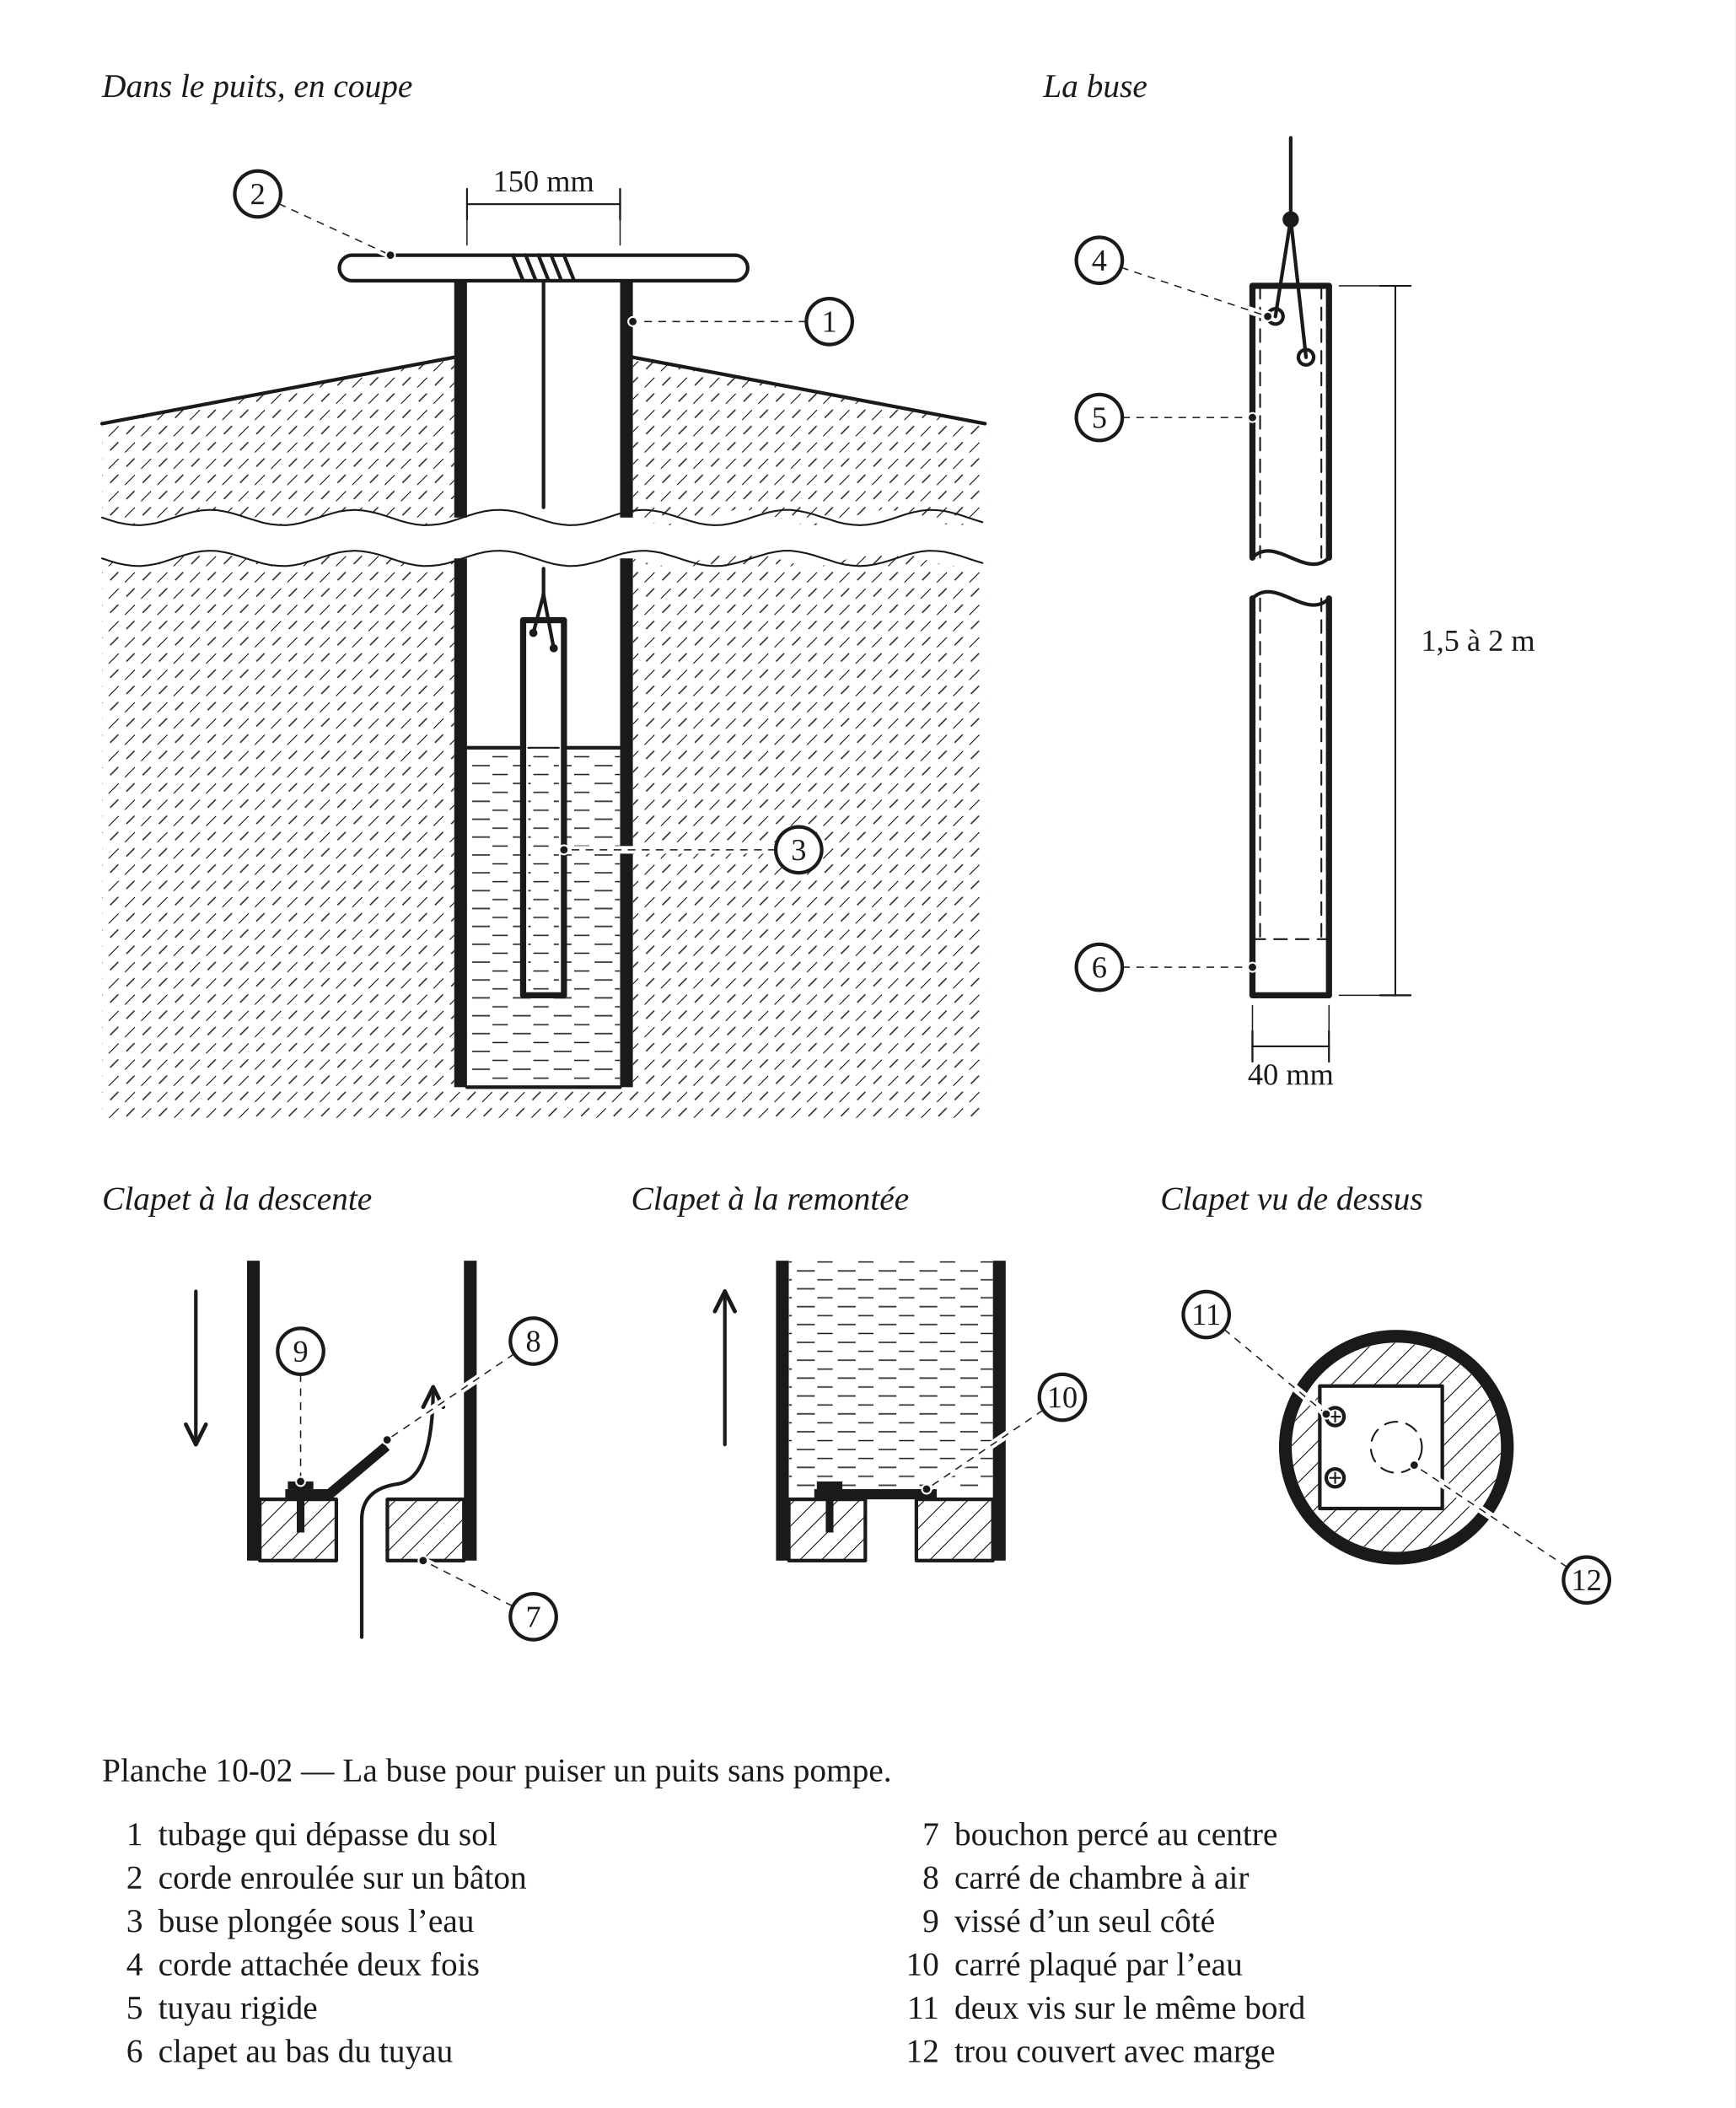
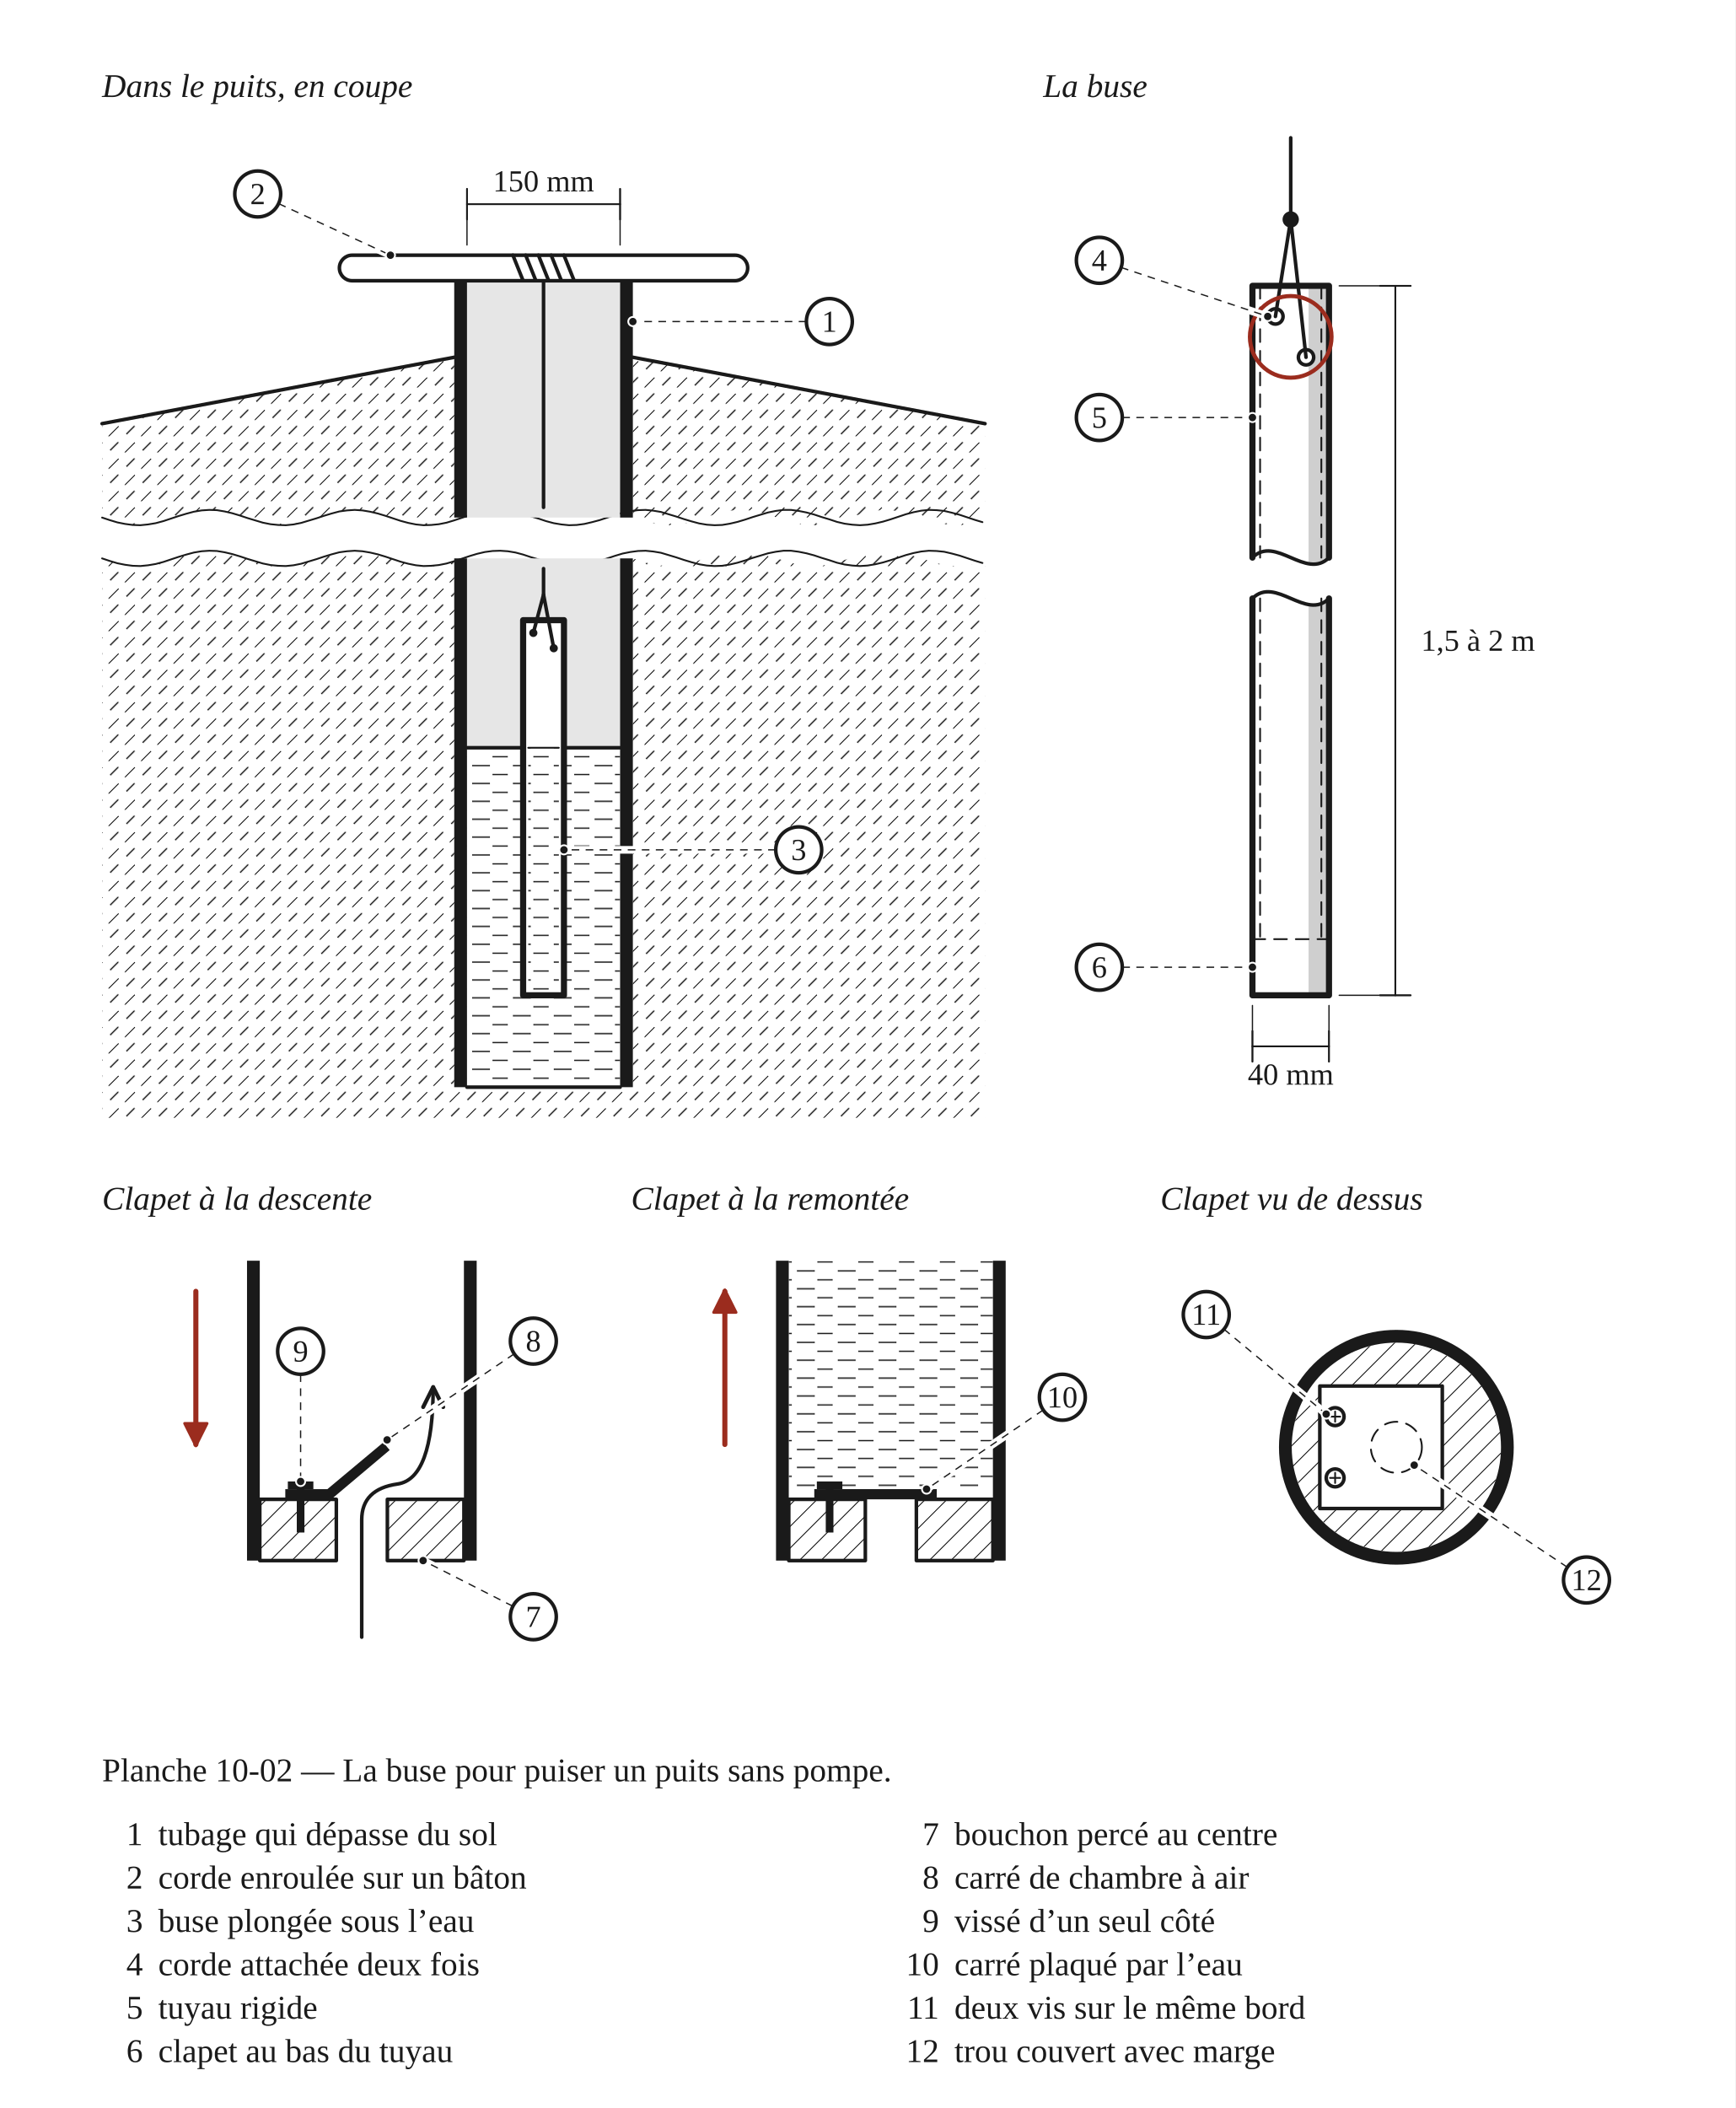
<svg xmlns="http://www.w3.org/2000/svg" width="680" height="826" viewBox="0 0 680 826" role="img">
  <defs>
    <pattern id="h-bois" width="6" height="6" patternUnits="userSpaceOnUse" patternTransform="rotate(45)">
      <line x1="0" y1="0" x2="0" y2="6" stroke="#1A1A1A" stroke-width="0.7" />
    </pattern>
    <pattern id="h-terre" width="9" height="9" patternUnits="userSpaceOnUse" patternTransform="rotate(45)">
      <line x1="0" y1="0" x2="0" y2="5.5" stroke="#1A1A1A" stroke-width="0.7" />
      <line x1="4.5" y1="4.5" x2="4.5" y2="9" stroke="#1A1A1A" stroke-width="0.5" />
    </pattern>
    <pattern id="h-eau" width="16" height="7" patternUnits="userSpaceOnUse">
      <line x1="1" y1="2" x2="8" y2="2" stroke="#1A1A1A" stroke-width="0.5" />
      <line x1="9" y1="5.5" x2="15" y2="5.5" stroke="#1A1A1A" stroke-width="0.5" />
    </pattern>
    <marker id="fl" viewBox="0 0 10 10" refX="9" refY="5" markerWidth="7" markerHeight="7" orient="auto-start-reverse">
      <path d="M1 1 L9 5 L1 9" fill="none" stroke="#1A1A1A" stroke-width="1.6" stroke-linecap="round" stroke-linejoin="round" />
    </marker>
+     <marker id="fl-r" viewBox="0 0 10 10" refX="8.5" refY="5" markerWidth="5.5" markerHeight="5.5" orient="auto-start-reverse">
+       <path d="M1 1 L9 5 L1 9 Z" fill="#9B2C1E" stroke="#9B2C1E" stroke-width="1" stroke-linejoin="round" />
+     </marker>
  </defs>
  <rect x="0" y="0" width="680" height="826" fill="#FFFFFF" />
  <text x="40" y="38" font-family="Georgia, 'Times New Roman', serif" font-size="13" font-style="italic" fill="#1A1A1A">Dans le puits, en coupe</text>
  <g transform="translate(40 46)" data-vue="puits">
    <path d="M0 120 L138 94 L138 156.8 L138 157.9 L135 158.8 L132 159.4 L129 159.7 L126 159.8 L123 159.5 L120 158.9 L117 158.1 L114 157.1 L111 156.1 L108 155.2 L105 154.5 L102 154 L99 153.8 L96 154 L93 154.4 L90 155.2 L87 156.1 L84 157.1 L81 158 L78 158.9 L75 159.5 L72 159.8 L69 159.7 L66 159.4 L63 158.8 L60 157.9 L57 157 L54 156 L51 155.1 L48 154.4 L45 153.9 L42 153.8 L39 154 L36 154.5 L33 155.3 L30 156.2 L27 157.2 L24 158.2 L21 159 L18 159.5 L15 159.8 L12 159.7 L9 159.3 L6 158.7 L3 157.8 L0 156.8 Z" fill="url(#h-terre)" stroke="none" />
    <path d="M208 94 L346 120 L346 157.9 L343 158.8 L340 159.4 L337 159.7 L334 159.8 L331 159.5 L328 158.9 L325 158.1 L322 157.1 L319 156.1 L316 155.2 L313 154.5 L310 154 L307 153.8 L304 154 L301 154.4 L298 155.2 L295 156.1 L292 157.1 L289 158 L286 158.9 L283 159.5 L280 159.8 L277 159.7 L274 159.4 L271 158.8 L268 157.9 L265 157 L262 156 L259 155.1 L256 154.4 L253 153.9 L250 153.8 L247 154 L244 154.5 L241 155.3 L238 156.2 L235 157.2 L232 158.2 L229 159 L226 159.5 L223 159.8 L220 159.7 L217 159.3 L214 158.7 L211 157.8 L208 156.8 L208 156.8 Z" fill="url(#h-terre)" stroke="none" />
    <path d="M0 172.8 L3 173.8 L6 174.7 L9 175.3 L12 175.7 L15 175.8 L18 175.5 L21 175 L24 174.2 L27 173.2 L30 172.2 L33 171.3 L36 170.5 L39 170 L42 169.8 L45 169.9 L48 170.4 L51 171.1 L54 172 L57 173 L60 173.9 L63 174.8 L66 175.4 L69 175.7 L72 175.8 L75 175.5 L78 174.9 L81 174 L84 173.1 L87 172.1 L90 171.2 L93 170.4 L96 170 L99 169.8 L102 170 L105 170.5 L108 171.2 L111 172.1 L114 173.1 L117 174.1 L120 174.9 L123 175.5 L126 175.8 L129 175.7 L132 175.4 L135 174.8 L138 173.9 L138 380 L208 380 L208 172.8 L211 173.8 L214 174.7 L217 175.3 L220 175.7 L223 175.8 L226 175.5 L229 175 L232 174.2 L235 173.2 L238 172.2 L241 171.3 L244 170.5 L247 170 L250 169.8 L253 169.9 L256 170.4 L259 171.1 L262 172 L265 173 L268 173.9 L271 174.8 L274 175.4 L277 175.7 L280 175.8 L283 175.5 L286 174.9 L289 174 L292 173.1 L295 172.1 L298 171.2 L301 170.4 L304 170 L307 169.8 L310 170 L313 170.5 L316 171.2 L319 172.1 L322 173.1 L325 174.1 L328 174.9 L331 175.5 L334 175.8 L337 175.7 L340 175.4 L343 174.8 L346 173.9 L346 392 L0 392 Z" fill="url(#h-terre)" stroke="none" />
    <path d="M0 120 L138 94" fill="none" stroke="#1A1A1A" stroke-width="1.4" stroke-linejoin="round" stroke-linecap="round" />
    <path d="M208 94 L346 120" fill="none" stroke="#1A1A1A" stroke-width="1.4" stroke-linejoin="round" stroke-linecap="round" />
    <path d="M0 156.8 L3 157.8 L6 158.7 L9 159.3 L12 159.7 L15 159.8 L18 159.5 L21 159 L24 158.2 L27 157.2 L30 156.2 L33 155.3 L36 154.5 L39 154 L42 153.8 L45 153.9 L48 154.4 L51 155.1 L54 156 L57 157 L60 157.9 L63 158.8 L66 159.4 L69 159.7 L72 159.8 L75 159.5 L78 158.9 L81 158 L84 157.1 L87 156.1 L90 155.2 L93 154.4 L96 154 L99 153.8 L102 154 L105 154.5 L108 155.2 L111 156.1 L114 157.1 L117 158.1 L120 158.9 L123 159.5 L126 159.8 L129 159.7 L132 159.4 L135 158.8 L138 157.9 L141 156.9 L144 155.9 L147 155 L150 154.3 L153 153.9 L156 153.8 L159 154 L162 154.5 L165 155.3 L168 156.3 L171 157.2 L174 158.2 L177 159 L180 159.5 L183 159.8 L186 159.7 L189 159.3 L192 158.6 L195 157.8 L198 156.8 L201 155.8 L204 154.9 L207 154.3 L210 153.9 L213 153.8 L216 154.1 L219 154.6 L222 155.5 L225 156.4 L228 157.4 L231 158.3 L234 159.1 L237 159.6 L240 159.8 L243 159.7 L246 159.2 L249 158.5 L252 157.6 L255 156.6 L258 155.7 L261 154.8 L264 154.2 L267 153.8 L270 153.8 L273 154.2 L276 154.8 L279 155.6 L282 156.6 L285 157.5 L288 158.5 L291 159.2 L294 159.6 L297 159.8 L300 159.6 L303 159.1 L306 158.4 L309 157.5 L312 156.5 L315 155.5 L318 154.7 L321 154.1 L324 153.8 L327 153.9 L330 154.2 L333 154.9 L336 155.7 L339 156.7 L342 157.7 L345 158.6" fill="none" stroke="#1A1A1A" stroke-width="0.7" stroke-linejoin="round" stroke-linecap="round" />
    <path d="M0 172.8 L3 173.8 L6 174.7 L9 175.3 L12 175.7 L15 175.8 L18 175.5 L21 175 L24 174.2 L27 173.2 L30 172.2 L33 171.3 L36 170.5 L39 170 L42 169.8 L45 169.9 L48 170.4 L51 171.1 L54 172 L57 173 L60 173.9 L63 174.8 L66 175.4 L69 175.7 L72 175.8 L75 175.5 L78 174.9 L81 174 L84 173.1 L87 172.1 L90 171.2 L93 170.4 L96 170 L99 169.8 L102 170 L105 170.5 L108 171.2 L111 172.1 L114 173.1 L117 174.1 L120 174.9 L123 175.5 L126 175.8 L129 175.7 L132 175.4 L135 174.8 L138 173.9 L141 172.9 L144 171.9 L147 171 L150 170.3 L153 169.9 L156 169.8 L159 170 L162 170.5 L165 171.3 L168 172.3 L171 173.2 L174 174.2 L177 175 L180 175.5 L183 175.8 L186 175.7 L189 175.3 L192 174.6 L195 173.8 L198 172.8 L201 171.8 L204 170.9 L207 170.3 L210 169.9 L213 169.8 L216 170.1 L219 170.6 L222 171.5 L225 172.4 L228 173.4 L231 174.3 L234 175.1 L237 175.6 L240 175.8 L243 175.7 L246 175.2 L249 174.5 L252 173.6 L255 172.6 L258 171.7 L261 170.8 L264 170.2 L267 169.8 L270 169.8 L273 170.2 L276 170.8 L279 171.6 L282 172.6 L285 173.5 L288 174.5 L291 175.2 L294 175.6 L297 175.8 L300 175.6 L303 175.1 L306 174.4 L309 173.5 L312 172.5 L315 171.5 L318 170.7 L321 170.1 L324 169.8 L327 169.9 L330 170.2 L333 170.9 L336 171.7 L339 172.7 L342 173.7 L345 174.6" fill="none" stroke="#1A1A1A" stroke-width="0.7" stroke-linejoin="round" stroke-linecap="round" />
+     <rect x="143" y="64" width="60" height="92.8" fill="#E6E6E6" stroke="none" />
+     <rect x="143" y="172.8" width="60" height="74.2" fill="#E6E6E6" stroke="none" />
    <rect x="143" y="247" width="60" height="133" fill="url(#h-eau)" stroke="none" />
    <line x1="143" y1="247" x2="165" y2="247" fill="none" stroke="#1A1A1A" stroke-width="1.4" stroke-linejoin="round" stroke-linecap="round" />
    <line x1="181" y1="247" x2="203" y2="247" fill="none" stroke="#1A1A1A" stroke-width="1.4" stroke-linejoin="round" stroke-linecap="round" />
    <line x1="143" y1="380" x2="203" y2="380" fill="none" stroke="#1A1A1A" stroke-width="1.4" stroke-linejoin="round" stroke-linecap="round" />
    <rect x="138" y="64" width="5" height="92.8" fill="#1A1A1A" stroke="none" />
    <rect x="203" y="64" width="5" height="92.8" fill="#1A1A1A" stroke="none" />
    <rect x="138" y="172.8" width="5" height="207.2" fill="#1A1A1A" stroke="none" />
    <rect x="203" y="172.8" width="5" height="207.2" fill="#1A1A1A" stroke="none" />
    <rect x="165" y="197" width="16" height="147" fill="#FFFFFF" stroke="none" />
    <rect x="167" y="247" width="12" height="95" fill="url(#h-eau)" stroke="none" />
    <line x1="167" y1="247" x2="179" y2="247" fill="none" stroke="#1A1A1A" stroke-width="0.7" stroke-linejoin="round" stroke-linecap="round" />
    <rect x="165" y="197" width="16" height="147" fill="none" stroke="#1A1A1A" stroke-width="2.4" stroke-linejoin="round" stroke-linecap="round" />
    <line x1="173" y1="64" x2="173" y2="152.8" fill="none" stroke="#1A1A1A" stroke-width="1.4" stroke-linejoin="round" stroke-linecap="round" />
    <line x1="173" y1="176.8" x2="173" y2="187" fill="none" stroke="#1A1A1A" stroke-width="1.4" stroke-linejoin="round" stroke-linecap="round" />
    <path d="M169 202 L173 187 L177 208" fill="none" stroke="#1A1A1A" stroke-width="1.4" stroke-linejoin="round" stroke-linecap="round" />
    <circle cx="169" cy="202" r="1.6" fill="#1A1A1A" stroke="none" />
    <circle cx="177" cy="208" r="1.6" fill="#1A1A1A" stroke="none" />
    <path d="M98,54 H248 A5,5 0 0 1 248,64 H98 A5,5 0 0 1 98,54 Z" fill="#FFFFFF" stroke="#1A1A1A" stroke-width="1.4" stroke-linejoin="round" stroke-linecap="round" />
    <line x1="161" y1="54" x2="165" y2="64" fill="none" stroke="#1A1A1A" stroke-width="1.4" stroke-linejoin="round" stroke-linecap="round" />
    <line x1="166" y1="54" x2="170" y2="64" fill="none" stroke="#1A1A1A" stroke-width="1.4" stroke-linejoin="round" stroke-linecap="round" />
    <line x1="171" y1="54" x2="175" y2="64" fill="none" stroke="#1A1A1A" stroke-width="1.4" stroke-linejoin="round" stroke-linecap="round" />
    <line x1="176" y1="54" x2="180" y2="64" fill="none" stroke="#1A1A1A" stroke-width="1.4" stroke-linejoin="round" stroke-linecap="round" />
    <line x1="181" y1="54" x2="185" y2="64" fill="none" stroke="#1A1A1A" stroke-width="1.4" stroke-linejoin="round" stroke-linecap="round" />
    <line x1="143" y1="50" x2="143" y2="28" fill="none" stroke="#1A1A1A" stroke-width="0.5" stroke-linejoin="round" stroke-linecap="round" />
    <line x1="203" y1="50" x2="203" y2="28" fill="none" stroke="#1A1A1A" stroke-width="0.5" stroke-linejoin="round" stroke-linecap="round" />
    <line x1="143" y1="34" x2="203" y2="34" fill="none" stroke="#1A1A1A" stroke-width="0.7" stroke-linejoin="round" stroke-linecap="round" />
    <line x1="143" y1="28" x2="143" y2="40" fill="none" stroke="#1A1A1A" stroke-width="0.7" stroke-linejoin="round" stroke-linecap="round" />
    <line x1="203" y1="28" x2="203" y2="40" fill="none" stroke="#1A1A1A" stroke-width="0.7" stroke-linejoin="round" stroke-linecap="round" />
    <text x="173" y="29" text-anchor="middle" font-family="Georgia, 'Times New Roman', serif" font-size="12" fill="#1A1A1A" stroke="#FFFFFF" stroke-width="3" stroke-linejoin="round" paint-order="stroke">150 mm</text>
  </g>
  <text x="408.8" y="38" font-family="Georgia, 'Times New Roman', serif" font-size="13" font-style="italic" fill="#1A1A1A">La buse</text>
  <g transform="translate(408.8 46)" data-vue="buse">
    <rect x="82" y="66" width="30" height="106.5" fill="#FFFFFF" stroke="none" />
    <rect x="82" y="188.5" width="30" height="155.5" fill="#FFFFFF" stroke="none" />
+     <path d="M104 66 L112 66 L112 172.5 L111.3 173.1 L110.6 173.6 L109.9 174.1 L109.2 174.4 L108.5 174.7 L107.8 174.9 L107.1 175 L106.3 175.1 L105.6 175.1 L104.8 175 L104 174.9 Z" fill="#CFCFCF" stroke="none" />
+     <path d="M104 190.9 L104.8 191 L105.6 191.1 L106.3 191.1 L107.1 191 L107.8 190.9 L108.5 190.7 L109.2 190.4 L109.9 190.1 L110.6 189.6 L111.3 189.1 L112 188.5 L112 344 L104 344 Z" fill="#CFCFCF" stroke="none" />
    <line x1="85" y1="66" x2="85" y2="172.5" fill="none" stroke="#1A1A1A" stroke-width="0.7" stroke-linejoin="round" stroke-linecap="round" stroke-dasharray="5 3.5" />
    <line x1="109" y1="66" x2="109" y2="172.5" fill="none" stroke="#1A1A1A" stroke-width="0.7" stroke-linejoin="round" stroke-linecap="round" stroke-dasharray="5 3.5" />
    <line x1="85" y1="188.5" x2="85" y2="322" fill="none" stroke="#1A1A1A" stroke-width="0.7" stroke-linejoin="round" stroke-linecap="round" stroke-dasharray="5 3.5" />
    <line x1="109" y1="188.5" x2="109" y2="322" fill="none" stroke="#1A1A1A" stroke-width="0.7" stroke-linejoin="round" stroke-linecap="round" stroke-dasharray="5 3.5" />
    <line x1="82" y1="322" x2="112" y2="322" fill="none" stroke="#1A1A1A" stroke-width="0.7" stroke-linejoin="round" stroke-linecap="round" stroke-dasharray="5 3.5" />
    <path d="M82 172.5 L82 66 L112 66 L112 172.5" fill="none" stroke="#1A1A1A" stroke-width="2.4" stroke-linejoin="round" stroke-linecap="round" />
    <path d="M82 188.5 L82 344 L112 344 L112 188.5" fill="none" stroke="#1A1A1A" stroke-width="2.4" stroke-linejoin="round" stroke-linecap="round" />
    <path d="M82.02,172.48 C91.02,163.48 103.02,181.48 112.02,172.48" fill="none" stroke="#1A1A1A" stroke-width="1.4" stroke-linejoin="round" stroke-linecap="round" />
    <path d="M82.02,188.48 C91.02,179.48 103.02,197.48 112.02,188.48" fill="none" stroke="#1A1A1A" stroke-width="1.4" stroke-linejoin="round" stroke-linecap="round" />
    <circle cx="91" cy="78" r="3" fill="#FFFFFF" stroke="#1A1A1A" stroke-width="1.4" stroke-linejoin="round" stroke-linecap="round" />
    <circle cx="103" cy="94" r="3" fill="#FFFFFF" stroke="#1A1A1A" stroke-width="1.4" stroke-linejoin="round" stroke-linecap="round" />
    <line x1="97" y1="8" x2="97" y2="40" fill="none" stroke="#1A1A1A" stroke-width="1.4" stroke-linejoin="round" stroke-linecap="round" />
    <path d="M91 78 L97 40 L103 94" fill="none" stroke="#1A1A1A" stroke-width="1.4" stroke-linejoin="round" stroke-linecap="round" />
    <circle cx="97" cy="40" r="3.2" fill="#1A1A1A" stroke="none" />
+     <circle cx="97" cy="86" r="16" fill="none" stroke="#9B2C1E" stroke-width="1.6" />
    <line x1="82" y1="348" x2="82" y2="370" fill="none" stroke="#1A1A1A" stroke-width="0.5" stroke-linejoin="round" stroke-linecap="round" />
    <line x1="112" y1="348" x2="112" y2="370" fill="none" stroke="#1A1A1A" stroke-width="0.5" stroke-linejoin="round" stroke-linecap="round" />
    <line x1="82" y1="364" x2="112" y2="364" fill="none" stroke="#1A1A1A" stroke-width="0.7" stroke-linejoin="round" stroke-linecap="round" />
    <line x1="82" y1="358" x2="82" y2="370" fill="none" stroke="#1A1A1A" stroke-width="0.7" stroke-linejoin="round" stroke-linecap="round" />
    <line x1="112" y1="358" x2="112" y2="370" fill="none" stroke="#1A1A1A" stroke-width="0.7" stroke-linejoin="round" stroke-linecap="round" />
    <text x="97" y="379" text-anchor="middle" font-family="Georgia, 'Times New Roman', serif" font-size="12" fill="#1A1A1A" stroke="#FFFFFF" stroke-width="3" stroke-linejoin="round" paint-order="stroke">40 mm</text>
    <line x1="116" y1="66" x2="144" y2="66" fill="none" stroke="#1A1A1A" stroke-width="0.5" stroke-linejoin="round" stroke-linecap="round" />
    <line x1="116" y1="344" x2="144" y2="344" fill="none" stroke="#1A1A1A" stroke-width="0.5" stroke-linejoin="round" stroke-linecap="round" />
    <line x1="138" y1="66" x2="138" y2="344" fill="none" stroke="#1A1A1A" stroke-width="0.7" stroke-linejoin="round" stroke-linecap="round" />
    <line x1="132" y1="66" x2="144" y2="66" fill="none" stroke="#1A1A1A" stroke-width="0.7" stroke-linejoin="round" stroke-linecap="round" />
    <line x1="132" y1="344" x2="144" y2="344" fill="none" stroke="#1A1A1A" stroke-width="0.7" stroke-linejoin="round" stroke-linecap="round" />
    <text x="170.4" y="209" text-anchor="middle" font-family="Georgia, 'Times New Roman', serif" font-size="12" fill="#1A1A1A" stroke="#FFFFFF" stroke-width="3" stroke-linejoin="round" paint-order="stroke">1,5 à 2 m</text>
  </g>
  <text x="40" y="474" font-family="Georgia, 'Times New Roman', serif" font-size="13" font-style="italic" fill="#1A1A1A">Clapet à la descente</text>
  <g transform="translate(40 482)" data-vue="descente">
    <rect x="56.8" y="12" width="5" height="117.5" fill="#1A1A1A" stroke="none" />
    <rect x="141.8" y="12" width="5" height="117.5" fill="#1A1A1A" stroke="none" />
    <rect x="61.8" y="105.5" width="30" height="24" fill="url(#h-bois)" stroke="#1A1A1A" stroke-width="1.4" stroke-linejoin="round" />
    <rect x="111.8" y="105.5" width="30" height="24" fill="url(#h-bois)" stroke="#1A1A1A" stroke-width="1.4" stroke-linejoin="round" />
    <rect x="76.3" y="101.5" width="3" height="17" fill="#1A1A1A" stroke="none" />
    <rect x="72.8" y="98.5" width="10" height="3" fill="#1A1A1A" stroke="none" />
    <path d="M71.8 105.5 L89.8 105.5 L112.7 86.2 L110.2 83.2 L88.3 101.5 L71.8 101.5 Z" fill="#1A1A1A" stroke="none" />
    <path d="M101.75,159.5 L101.75,113.5 Q101.75,101.5 115.75,99.5 Q129.75,97.5 129.75,61.5" fill="none" stroke="#1A1A1A" stroke-width="1.4" stroke-linejoin="round" stroke-linecap="round" marker-end="url(#fl)" />
-     <path d="M36.75,24 L36.75,84" fill="none" stroke="#1A1A1A" stroke-width="1.4" stroke-linejoin="round" stroke-linecap="round" marker-end="url(#fl)" />
+     <path d="M36.75,24 L36.75,84" fill="none" stroke="#9B2C1E" stroke-width="2" stroke-linejoin="round" stroke-linecap="round" marker-end="url(#fl-r)" />
  </g>
  <text x="247.3" y="474" font-family="Georgia, 'Times New Roman', serif" font-size="13" font-style="italic" fill="#1A1A1A">Clapet à la remontée</text>
  <g transform="translate(247.3 482)" data-vue="remontee">
    <rect x="61.8" y="12" width="80" height="89.5" fill="url(#h-eau)" stroke="none" />
    <rect x="56.8" y="12" width="5" height="117.5" fill="#1A1A1A" stroke="none" />
    <rect x="141.8" y="12" width="5" height="117.5" fill="#1A1A1A" stroke="none" />
    <rect x="61.8" y="105.5" width="30" height="24" fill="url(#h-bois)" stroke="#1A1A1A" stroke-width="1.4" stroke-linejoin="round" />
    <rect x="111.8" y="105.5" width="30" height="24" fill="url(#h-bois)" stroke="#1A1A1A" stroke-width="1.4" stroke-linejoin="round" />
    <rect x="76.3" y="101.5" width="3" height="17" fill="#1A1A1A" stroke="none" />
    <rect x="72.8" y="98.5" width="10" height="3" fill="#1A1A1A" stroke="none" />
    <rect x="71.8" y="101.5" width="48" height="4" fill="#1A1A1A" stroke="none" />
-     <path d="M36.75,84 L36.75,24" fill="none" stroke="#1A1A1A" stroke-width="1.4" stroke-linejoin="round" stroke-linecap="round" marker-end="url(#fl)" />
+     <path d="M36.75,84 L36.75,24" fill="none" stroke="#9B2C1E" stroke-width="2" stroke-linejoin="round" stroke-linecap="round" marker-end="url(#fl-r)" />
  </g>
  <text x="454.7" y="474" font-family="Georgia, 'Times New Roman', serif" font-size="13" font-style="italic" fill="#1A1A1A">Clapet vu de dessus</text>
  <g transform="translate(454.7 482)" data-vue="dessus">
    <circle cx="92.5" cy="85.1" r="46" fill="#1A1A1A" stroke="none" />
    <circle cx="92.5" cy="85.1" r="41" fill="#FFFFFF" stroke="none" />
    <circle cx="92.5" cy="85.1" r="41" fill="url(#h-bois)" stroke="none" />
    <rect x="62.5" y="61.1" width="48" height="48" fill="#FFFFFF" stroke="#1A1A1A" stroke-width="1.4" stroke-linejoin="round" stroke-linecap="round" />
    <circle cx="92.5" cy="85.1" r="10" fill="none" stroke="#1A1A1A" stroke-width="0.7" stroke-linejoin="round" stroke-linecap="round" stroke-dasharray="5 3.5" />
    <circle cx="68.5" cy="73.1" r="3.5" fill="#FFFFFF" stroke="#1A1A1A" stroke-width="1.4" stroke-linejoin="round" stroke-linecap="round" />
    <line x1="66.5" y1="73.1" x2="70.5" y2="73.1" fill="none" stroke="#1A1A1A" stroke-width="0.7" stroke-linejoin="round" stroke-linecap="round" />
    <line x1="68.5" y1="71.1" x2="68.5" y2="75.1" fill="none" stroke="#1A1A1A" stroke-width="0.7" stroke-linejoin="round" stroke-linecap="round" />
    <circle cx="68.5" cy="97.1" r="3.5" fill="#FFFFFF" stroke="#1A1A1A" stroke-width="1.4" stroke-linejoin="round" stroke-linecap="round" />
    <line x1="66.5" y1="97.1" x2="70.5" y2="97.1" fill="none" stroke="#1A1A1A" stroke-width="0.7" stroke-linejoin="round" stroke-linecap="round" />
    <line x1="68.5" y1="95.1" x2="68.5" y2="99.1" fill="none" stroke="#1A1A1A" stroke-width="0.7" stroke-linejoin="round" stroke-linecap="round" />
  </g>
  <line x1="316" y1="126" x2="248" y2="126" fill="none" stroke="#FFFFFF" stroke-width="3" stroke-linecap="round" />
  <line x1="316" y1="126" x2="248" y2="126" fill="none" stroke="#1A1A1A" stroke-width="0.5" stroke-dasharray="3 2.5" />
  <circle cx="248" cy="126" r="1.8" fill="#1A1A1A" stroke="#FFFFFF" stroke-width="0.7" />
  <circle cx="325" cy="126" r="9" fill="#FFFFFF" stroke="#1A1A1A" stroke-width="1.4" data-vue="puits" />
  <text x="325" y="130" text-anchor="middle" font-family="Georgia, 'Times New Roman', serif" font-size="12" fill="#1A1A1A">1</text>
  <line x1="109.2" y1="79.8" x2="153" y2="100" fill="none" stroke="#FFFFFF" stroke-width="3" stroke-linecap="round" />
  <line x1="109.2" y1="79.8" x2="153" y2="100" fill="none" stroke="#1A1A1A" stroke-width="0.5" stroke-dasharray="3 2.5" />
  <circle cx="153" cy="100" r="1.8" fill="#1A1A1A" stroke="#FFFFFF" stroke-width="0.7" />
  <circle cx="101" cy="76" r="9" fill="#FFFFFF" stroke="#1A1A1A" stroke-width="1.4" data-vue="puits" />
  <text x="101" y="80" text-anchor="middle" font-family="Georgia, 'Times New Roman', serif" font-size="12" fill="#1A1A1A">2</text>
  <line x1="304" y1="333" x2="221" y2="333" fill="none" stroke="#FFFFFF" stroke-width="3" stroke-linecap="round" />
  <line x1="304" y1="333" x2="221" y2="333" fill="none" stroke="#1A1A1A" stroke-width="0.5" stroke-dasharray="3 2.5" />
  <circle cx="221" cy="333" r="1.8" fill="#1A1A1A" stroke="#FFFFFF" stroke-width="0.7" />
  <circle cx="313" cy="333" r="9" fill="#FFFFFF" stroke="#1A1A1A" stroke-width="1.4" data-vue="puits" />
  <text x="313" y="337" text-anchor="middle" font-family="Georgia, 'Times New Roman', serif" font-size="12" fill="#1A1A1A">3</text>
  <line x1="439.3" y1="104.8" x2="496.8" y2="124" fill="none" stroke="#FFFFFF" stroke-width="3" stroke-linecap="round" />
  <line x1="439.3" y1="104.8" x2="496.8" y2="124" fill="none" stroke="#1A1A1A" stroke-width="0.5" stroke-dasharray="3 2.5" />
  <circle cx="496.8" cy="124" r="1.8" fill="#1A1A1A" stroke="#FFFFFF" stroke-width="0.7" />
  <circle cx="430.8" cy="102" r="9" fill="#FFFFFF" stroke="#1A1A1A" stroke-width="1.4" data-vue="buse" />
  <text x="430.8" y="106" text-anchor="middle" font-family="Georgia, 'Times New Roman', serif" font-size="12" fill="#1A1A1A">4</text>
  <line x1="439.8" y1="163.6" x2="490.8" y2="163.6" fill="none" stroke="#FFFFFF" stroke-width="3" stroke-linecap="round" />
  <line x1="439.8" y1="163.6" x2="490.8" y2="163.6" fill="none" stroke="#1A1A1A" stroke-width="0.5" stroke-dasharray="3 2.5" />
  <circle cx="490.8" cy="163.6" r="1.8" fill="#1A1A1A" stroke="#FFFFFF" stroke-width="0.7" />
  <circle cx="430.8" cy="163.6" r="9" fill="#FFFFFF" stroke="#1A1A1A" stroke-width="1.4" data-vue="buse" />
  <text x="430.8" y="167.6" text-anchor="middle" font-family="Georgia, 'Times New Roman', serif" font-size="12" fill="#1A1A1A">5</text>
  <line x1="439.8" y1="379" x2="490.8" y2="379" fill="none" stroke="#FFFFFF" stroke-width="3" stroke-linecap="round" />
  <line x1="439.8" y1="379" x2="490.8" y2="379" fill="none" stroke="#1A1A1A" stroke-width="0.5" stroke-dasharray="3 2.5" />
  <circle cx="490.8" cy="379" r="1.8" fill="#1A1A1A" stroke="#FFFFFF" stroke-width="0.7" />
  <circle cx="430.8" cy="379" r="9" fill="#FFFFFF" stroke="#1A1A1A" stroke-width="1.4" data-vue="buse" />
  <text x="430.8" y="383" text-anchor="middle" font-family="Georgia, 'Times New Roman', serif" font-size="12" fill="#1A1A1A">6</text>
  <line x1="201" y1="629.4" x2="165.8" y2="611.5" fill="none" stroke="#FFFFFF" stroke-width="3" stroke-linecap="round" />
  <line x1="201" y1="629.4" x2="165.8" y2="611.5" fill="none" stroke="#1A1A1A" stroke-width="0.5" stroke-dasharray="3 2.5" />
  <circle cx="165.8" cy="611.5" r="1.8" fill="#1A1A1A" stroke="#FFFFFF" stroke-width="0.7" />
  <circle cx="209" cy="633.5" r="9" fill="#FFFFFF" stroke="#1A1A1A" stroke-width="1.4" data-vue="descente" />
  <text x="209" y="637.5" text-anchor="middle" font-family="Georgia, 'Times New Roman', serif" font-size="12" fill="#1A1A1A">7</text>
  <line x1="201.5" y1="530.5" x2="151.7" y2="564.2" fill="none" stroke="#FFFFFF" stroke-width="3" stroke-linecap="round" />
  <line x1="201.5" y1="530.5" x2="151.7" y2="564.2" fill="none" stroke="#1A1A1A" stroke-width="0.5" stroke-dasharray="3 2.5" />
  <circle cx="151.7" cy="564.2" r="1.8" fill="#1A1A1A" stroke="#FFFFFF" stroke-width="0.7" />
  <circle cx="209" cy="525.5" r="9" fill="#FFFFFF" stroke="#1A1A1A" stroke-width="1.4" data-vue="descente" />
  <text x="209" y="529.5" text-anchor="middle" font-family="Georgia, 'Times New Roman', serif" font-size="12" fill="#1A1A1A">8</text>
  <line x1="117.8" y1="538.5" x2="117.8" y2="580.5" fill="none" stroke="#FFFFFF" stroke-width="3" stroke-linecap="round" />
  <line x1="117.8" y1="538.5" x2="117.8" y2="580.5" fill="none" stroke="#1A1A1A" stroke-width="0.5" stroke-dasharray="3 2.5" />
  <circle cx="117.8" cy="580.5" r="1.8" fill="#1A1A1A" stroke="#FFFFFF" stroke-width="0.7" />
  <circle cx="117.8" cy="529.5" r="9" fill="#FFFFFF" stroke="#1A1A1A" stroke-width="1.4" data-vue="descente" />
  <text x="117.8" y="533.5" text-anchor="middle" font-family="Georgia, 'Times New Roman', serif" font-size="12" fill="#1A1A1A">9</text>
  <line x1="408.8" y1="552.5" x2="363.1" y2="583.5" fill="none" stroke="#FFFFFF" stroke-width="3" stroke-linecap="round" />
  <line x1="408.8" y1="552.5" x2="363.1" y2="583.5" fill="none" stroke="#1A1A1A" stroke-width="0.5" stroke-dasharray="3 2.5" />
  <circle cx="363.1" cy="583.5" r="1.8" fill="#1A1A1A" stroke="#FFFFFF" stroke-width="0.7" />
  <circle cx="416.3" cy="547.5" r="9" fill="#FFFFFF" stroke="#1A1A1A" stroke-width="1.4" data-vue="remontee" />
  <text x="416.3" y="551.5" text-anchor="middle" font-family="Georgia, 'Times New Roman', serif" font-size="12" fill="#1A1A1A">10</text>
  <line x1="479.6" y1="520.8" x2="519.7" y2="554.1" fill="none" stroke="#FFFFFF" stroke-width="3" stroke-linecap="round" />
  <line x1="479.6" y1="520.8" x2="519.7" y2="554.1" fill="none" stroke="#1A1A1A" stroke-width="0.5" stroke-dasharray="3 2.5" />
  <circle cx="519.7" cy="554.1" r="1.8" fill="#1A1A1A" stroke="#FFFFFF" stroke-width="0.7" />
  <circle cx="472.7" cy="515.1" r="9" fill="#FFFFFF" stroke="#1A1A1A" stroke-width="1.4" data-vue="dessus" />
  <text x="472.7" y="519.1" text-anchor="middle" font-family="Georgia, 'Times New Roman', serif" font-size="12" fill="#1A1A1A">11</text>
  <line x1="614.2" y1="614.1" x2="554.2" y2="574.1" fill="none" stroke="#FFFFFF" stroke-width="3" stroke-linecap="round" />
  <line x1="614.2" y1="614.1" x2="554.2" y2="574.1" fill="none" stroke="#1A1A1A" stroke-width="0.5" stroke-dasharray="3 2.5" />
  <circle cx="554.2" cy="574.1" r="1.8" fill="#1A1A1A" stroke="#FFFFFF" stroke-width="0.7" />
  <circle cx="621.7" cy="619.1" r="9" fill="#FFFFFF" stroke="#1A1A1A" stroke-width="1.4" data-vue="dessus" />
  <text x="621.7" y="623.1" text-anchor="middle" font-family="Georgia, 'Times New Roman', serif" font-size="12" fill="#1A1A1A">12</text>
  <text x="40" y="698" font-family="Georgia, 'Times New Roman', serif" font-size="13" fill="#1A1A1A">Planche 10-02 — La buse pour puiser un puits sans pompe.</text>
  <text x="56" y="723" text-anchor="end" font-family="Georgia, 'Times New Roman', serif" font-size="13" fill="#1A1A1A">1</text>
  <text x="62" y="723" font-family="Georgia, 'Times New Roman', serif" font-size="13" fill="#1A1A1A">tubage qui dépasse du sol</text>
  <text x="56" y="740" text-anchor="end" font-family="Georgia, 'Times New Roman', serif" font-size="13" fill="#1A1A1A">2</text>
  <text x="62" y="740" font-family="Georgia, 'Times New Roman', serif" font-size="13" fill="#1A1A1A">corde enroulée sur un bâton</text>
  <text x="56" y="757" text-anchor="end" font-family="Georgia, 'Times New Roman', serif" font-size="13" fill="#1A1A1A">3</text>
  <text x="62" y="757" font-family="Georgia, 'Times New Roman', serif" font-size="13" fill="#1A1A1A">buse plongée sous l’eau</text>
  <text x="56" y="774" text-anchor="end" font-family="Georgia, 'Times New Roman', serif" font-size="13" fill="#1A1A1A">4</text>
  <text x="62" y="774" font-family="Georgia, 'Times New Roman', serif" font-size="13" fill="#1A1A1A">corde attachée deux fois</text>
  <text x="56" y="791" text-anchor="end" font-family="Georgia, 'Times New Roman', serif" font-size="13" fill="#1A1A1A">5</text>
  <text x="62" y="791" font-family="Georgia, 'Times New Roman', serif" font-size="13" fill="#1A1A1A">tuyau rigide</text>
  <text x="56" y="808" text-anchor="end" font-family="Georgia, 'Times New Roman', serif" font-size="13" fill="#1A1A1A">6</text>
  <text x="62" y="808" font-family="Georgia, 'Times New Roman', serif" font-size="13" fill="#1A1A1A">clapet au bas du tuyau</text>
  <text x="368" y="723" text-anchor="end" font-family="Georgia, 'Times New Roman', serif" font-size="13" fill="#1A1A1A">7</text>
  <text x="374" y="723" font-family="Georgia, 'Times New Roman', serif" font-size="13" fill="#1A1A1A">bouchon percé au centre</text>
  <text x="368" y="740" text-anchor="end" font-family="Georgia, 'Times New Roman', serif" font-size="13" fill="#1A1A1A">8</text>
  <text x="374" y="740" font-family="Georgia, 'Times New Roman', serif" font-size="13" fill="#1A1A1A">carré de chambre à air</text>
  <text x="368" y="757" text-anchor="end" font-family="Georgia, 'Times New Roman', serif" font-size="13" fill="#1A1A1A">9</text>
  <text x="374" y="757" font-family="Georgia, 'Times New Roman', serif" font-size="13" fill="#1A1A1A">vissé d’un seul côté</text>
  <text x="368" y="774" text-anchor="end" font-family="Georgia, 'Times New Roman', serif" font-size="13" fill="#1A1A1A">10</text>
  <text x="374" y="774" font-family="Georgia, 'Times New Roman', serif" font-size="13" fill="#1A1A1A">carré plaqué par l’eau</text>
  <text x="368" y="791" text-anchor="end" font-family="Georgia, 'Times New Roman', serif" font-size="13" fill="#1A1A1A">11</text>
  <text x="374" y="791" font-family="Georgia, 'Times New Roman', serif" font-size="13" fill="#1A1A1A">deux vis sur le même bord</text>
  <text x="368" y="808" text-anchor="end" font-family="Georgia, 'Times New Roman', serif" font-size="13" fill="#1A1A1A">12</text>
  <text x="374" y="808" font-family="Georgia, 'Times New Roman', serif" font-size="13" fill="#1A1A1A">trou couvert avec marge</text>
</svg>
